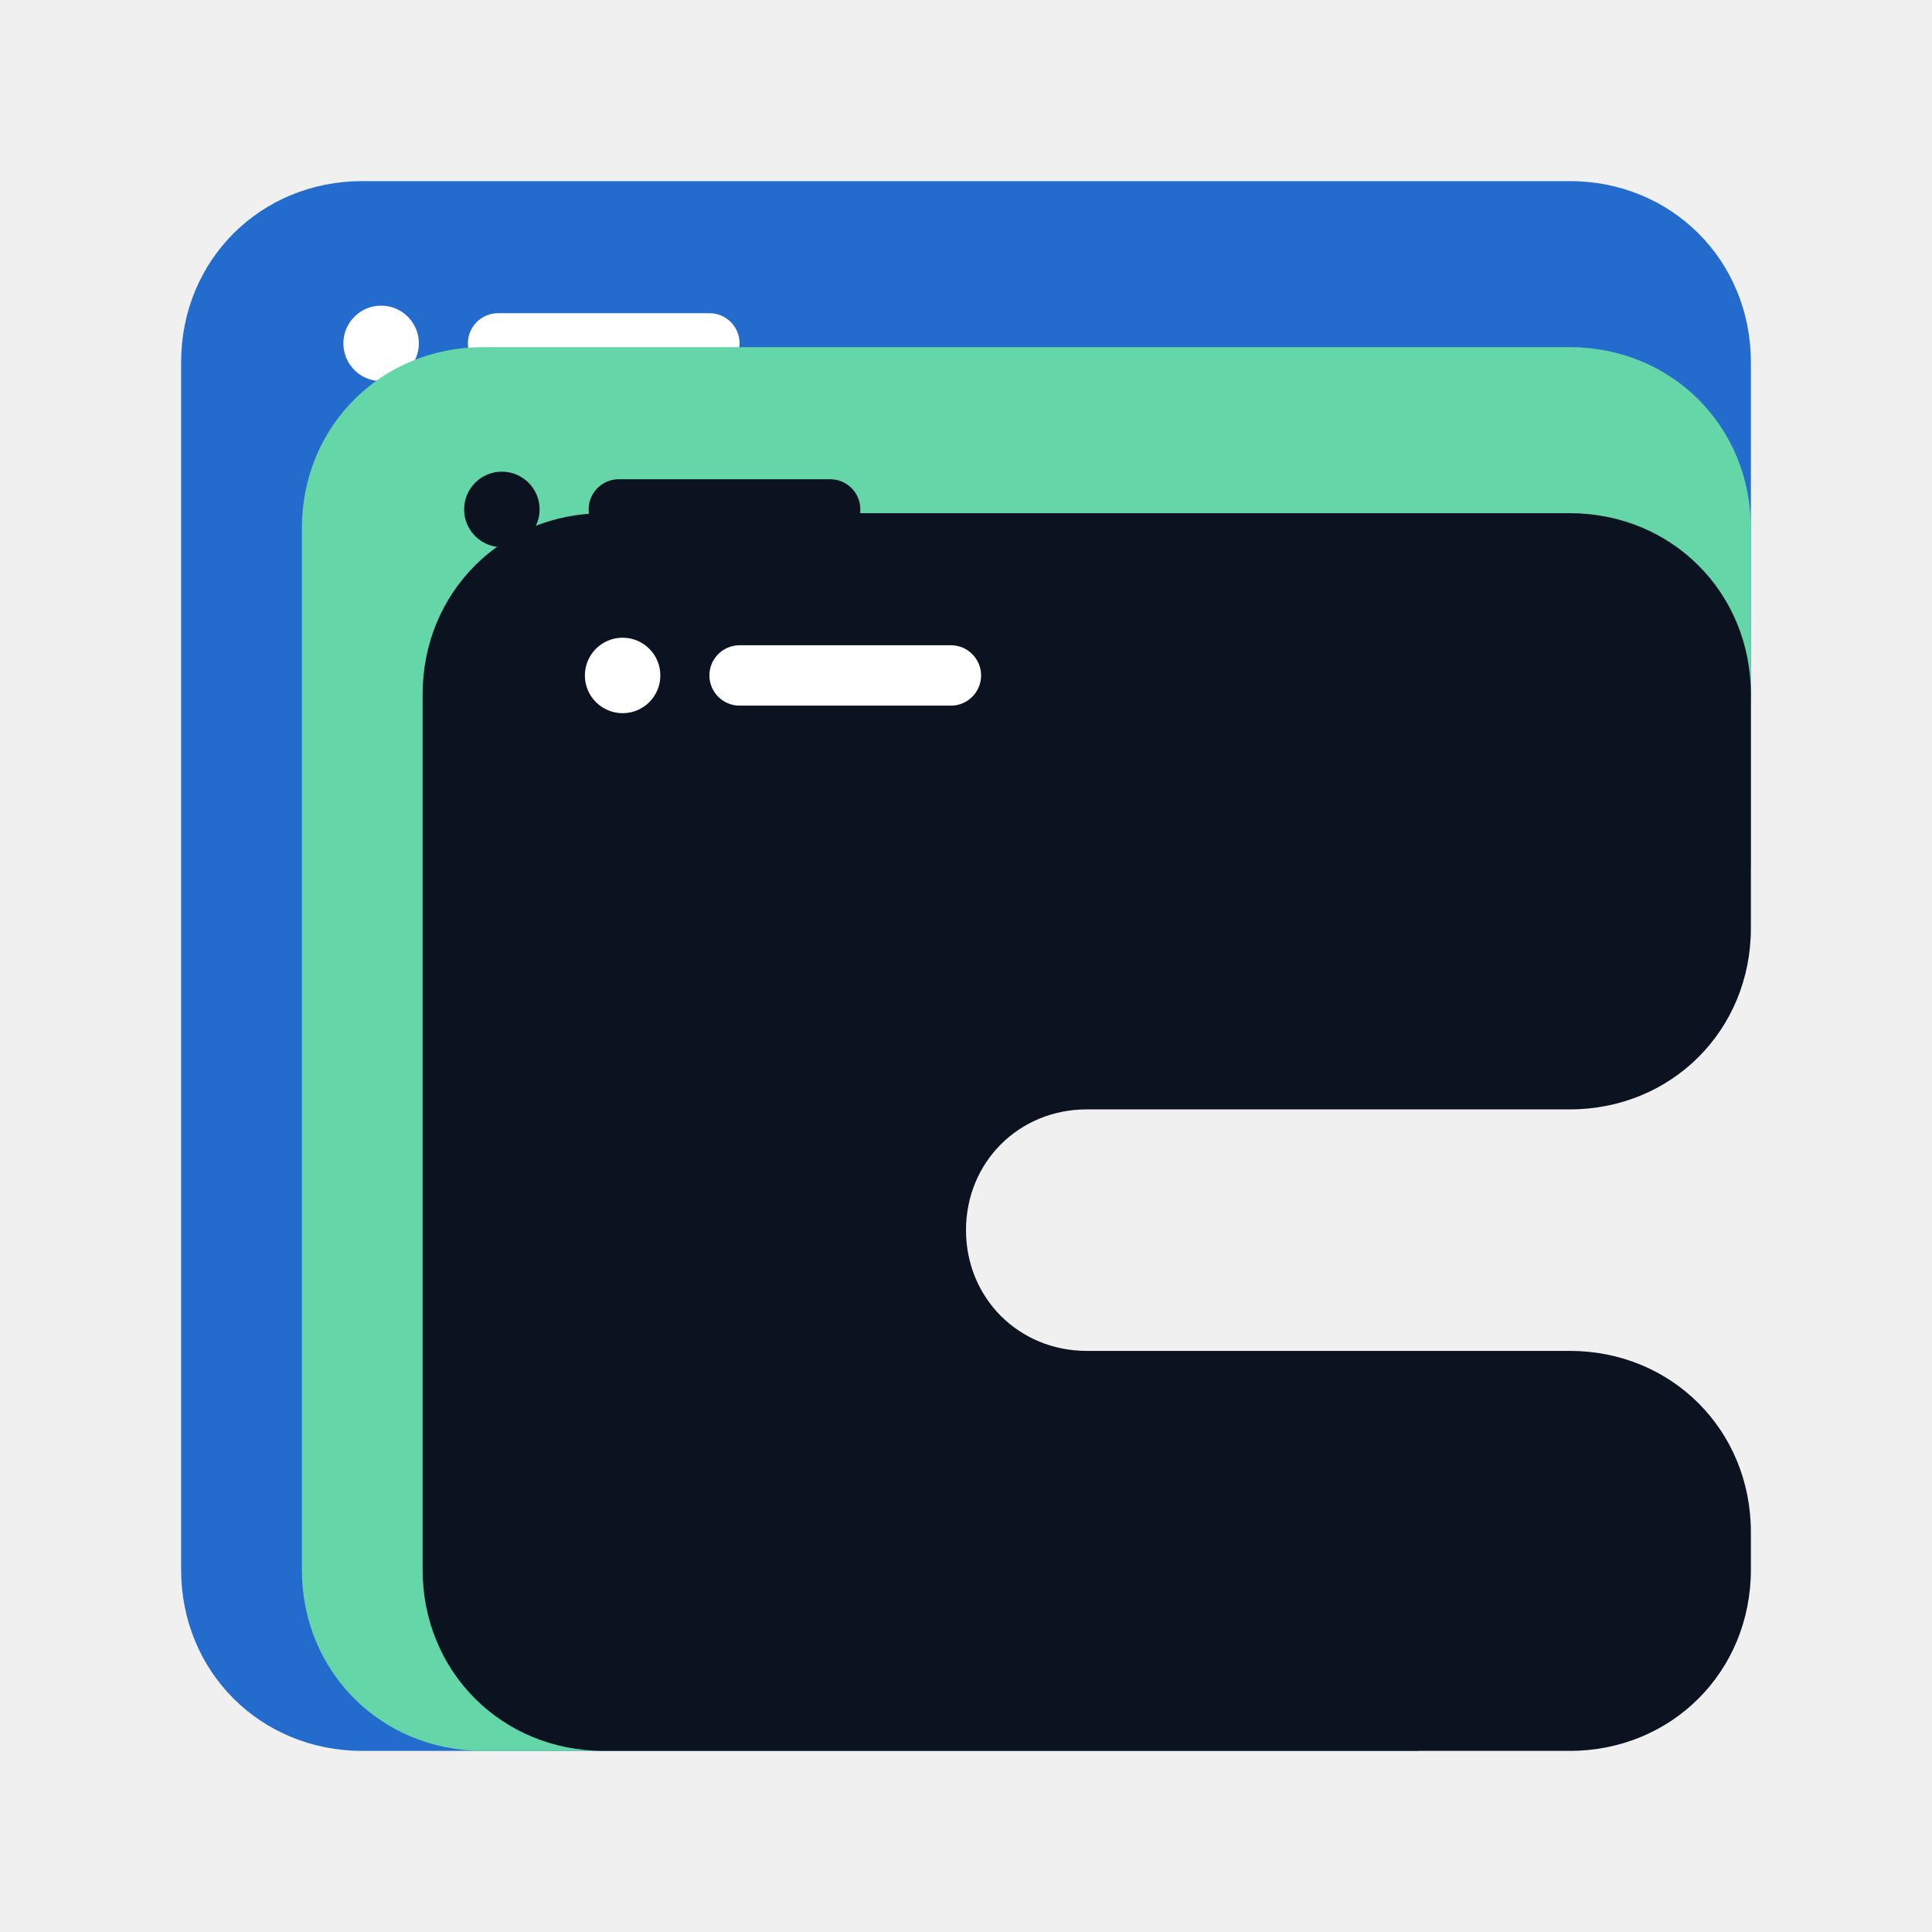
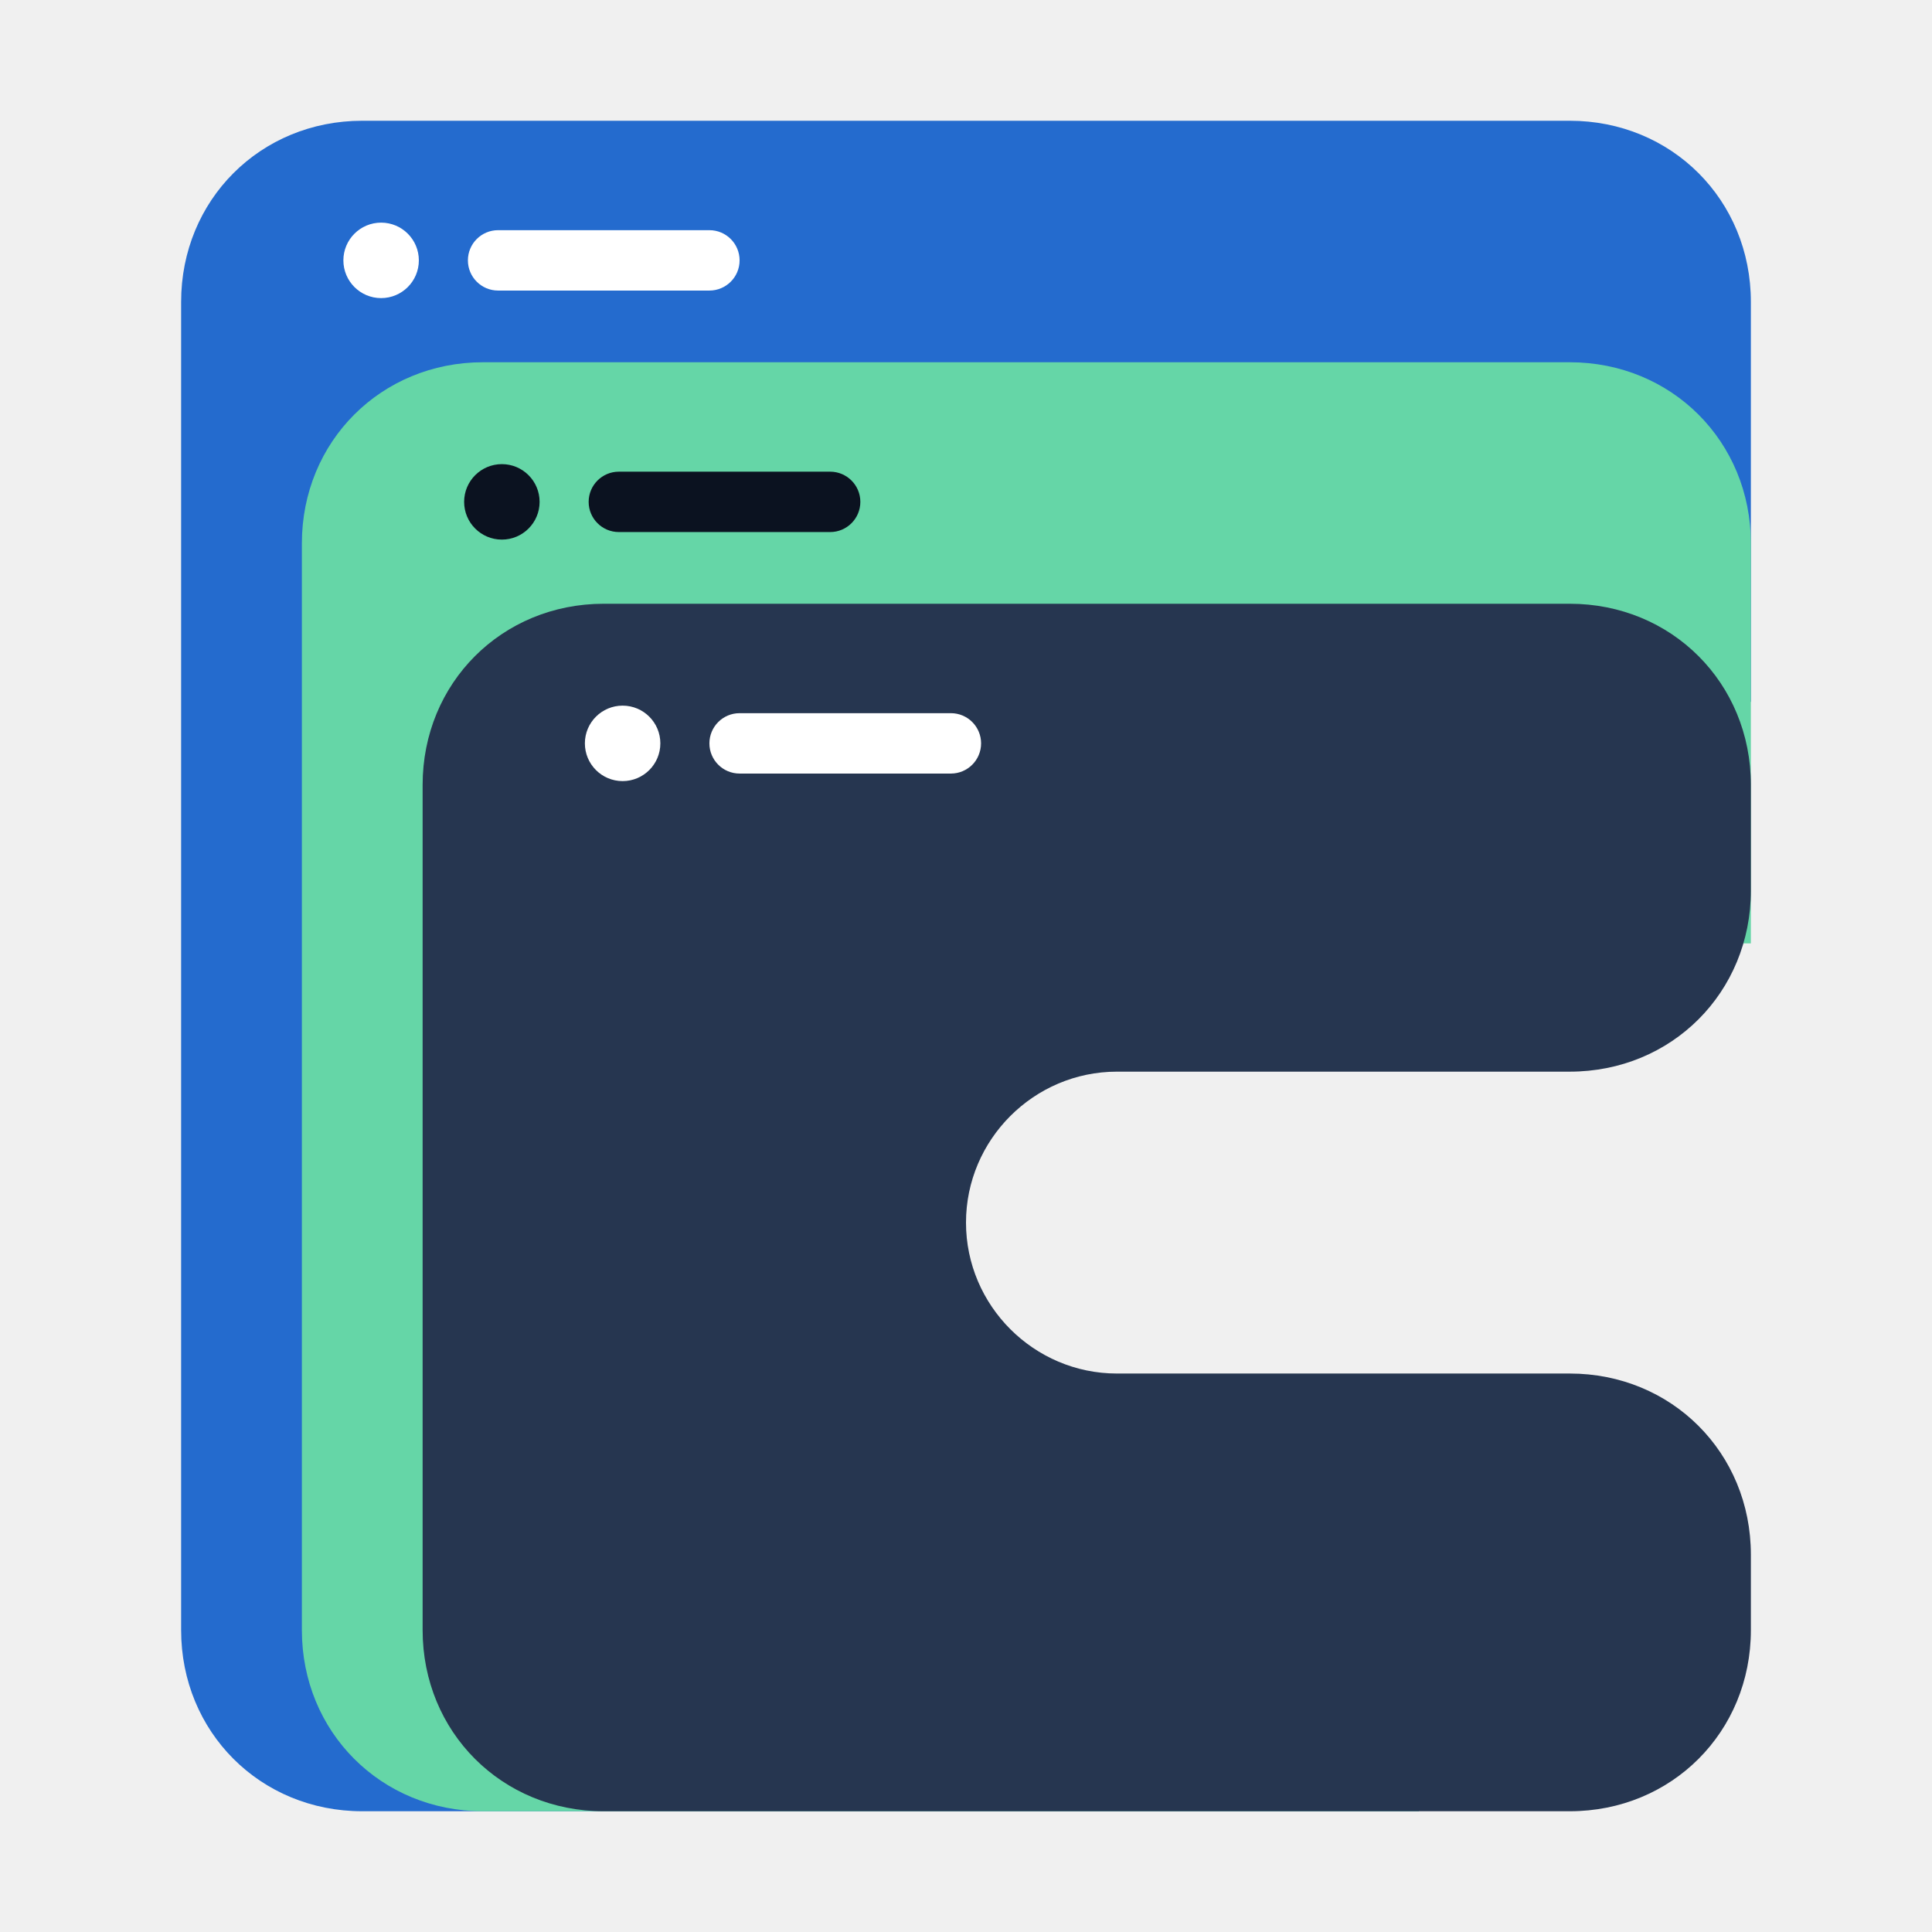
<svg xmlns="http://www.w3.org/2000/svg" viewBox="0 0 512 512" role="img" aria-labelledby="title description">
-   <path fill="#246BCE" d="M96 48h320c27 0 48 21 48 48v90h-88v-18c0-18-14-32-32-32H192c-18 0-32 14-32 32v176c0 18 14 32 32 32h184v88H96c-27 0-48-21-48-48V96c0-27 21-48 48-48Z" />
-   <circle cx="101" cy="91" r="10" fill="#FFFFFF" />
-   <rect x="124" y="83" width="72" height="16" rx="8" fill="#FFFFFF" />
-   <path fill="#65D6A7" d="M128 92h288c27 0 48 21 48 48v90h-88v-18c0-18-14-32-32-32H224c-18 0-32 14-32 32v132c0 18 14 32 32 32h152v88H128c-27 0-48-21-48-48V140c0-27 21-48 48-48Z" />
-   <circle cx="133" cy="135" r="10" fill="#0B1220" />
-   <rect x="156" y="127" width="72" height="16" rx="8" fill="#0B1220" />
-   <path fill="#0B1220" d="M160 136h256c27 0 48 21 48 48v62c0 27-21 48-48 48H288c-18 0-32 14-32 32s14 32 32 32h128c27 0 48 21 48 48v10c0 27-21 48-48 48H160c-27 0-48-21-48-48V184c0-27 21-48 48-48Z" />
-   <circle cx="165" cy="179" r="10" fill="#FFFFFF" />
-   <rect x="188" y="171" width="72" height="16" rx="8" fill="#FFFFFF" />
+   <path fill="#246BCE" d="M96 32h320c27 0 48 21 48 48v106h-88v-18c0-18-14-32-32-32H192c-18 0-32 14-32 32v192c0 18 14 32 32 32h184v88H96c-27 0-48-21-48-48V80c0-27 21-48 48-48Z" />
+   <circle cx="101" cy="69" r="10" fill="#FFFFFF" />
+   <rect x="124" y="61" width="72" height="16" rx="8" fill="#FFFFFF" />
+   <path fill="#65D6A7" d="M128 96h288c27 0 48 21 48 48v106h-88v-18c0-18-14-32-32-32H224c-18 0-32 14-32 32v128c0 18 14 32 32 32h152v88H128c-27 0-48-21-48-48V144c0-27 21-48 48-48Z" />
+   <circle cx="133" cy="133" r="10" fill="#0B1220" />
+   <rect x="156" y="125" width="72" height="16" rx="8" fill="#0B1220" />
+   <path fill="#263650" d="M160 160h256c27 0 48 21 48 48v28c0 27-21 48-48 48H296c-22 0-40 18-40 40s18 40 40 40h120c27 0 48 21 48 48v20c0 27-21 48-48 48H160c-27 0-48-21-48-48V208c0-27 21-48 48-48Z" />
+   <circle cx="165" cy="197" r="10" fill="#FFFFFF" />
+   <rect x="188" y="189" width="72" height="16" rx="8" fill="#FFFFFF" />
</svg>
